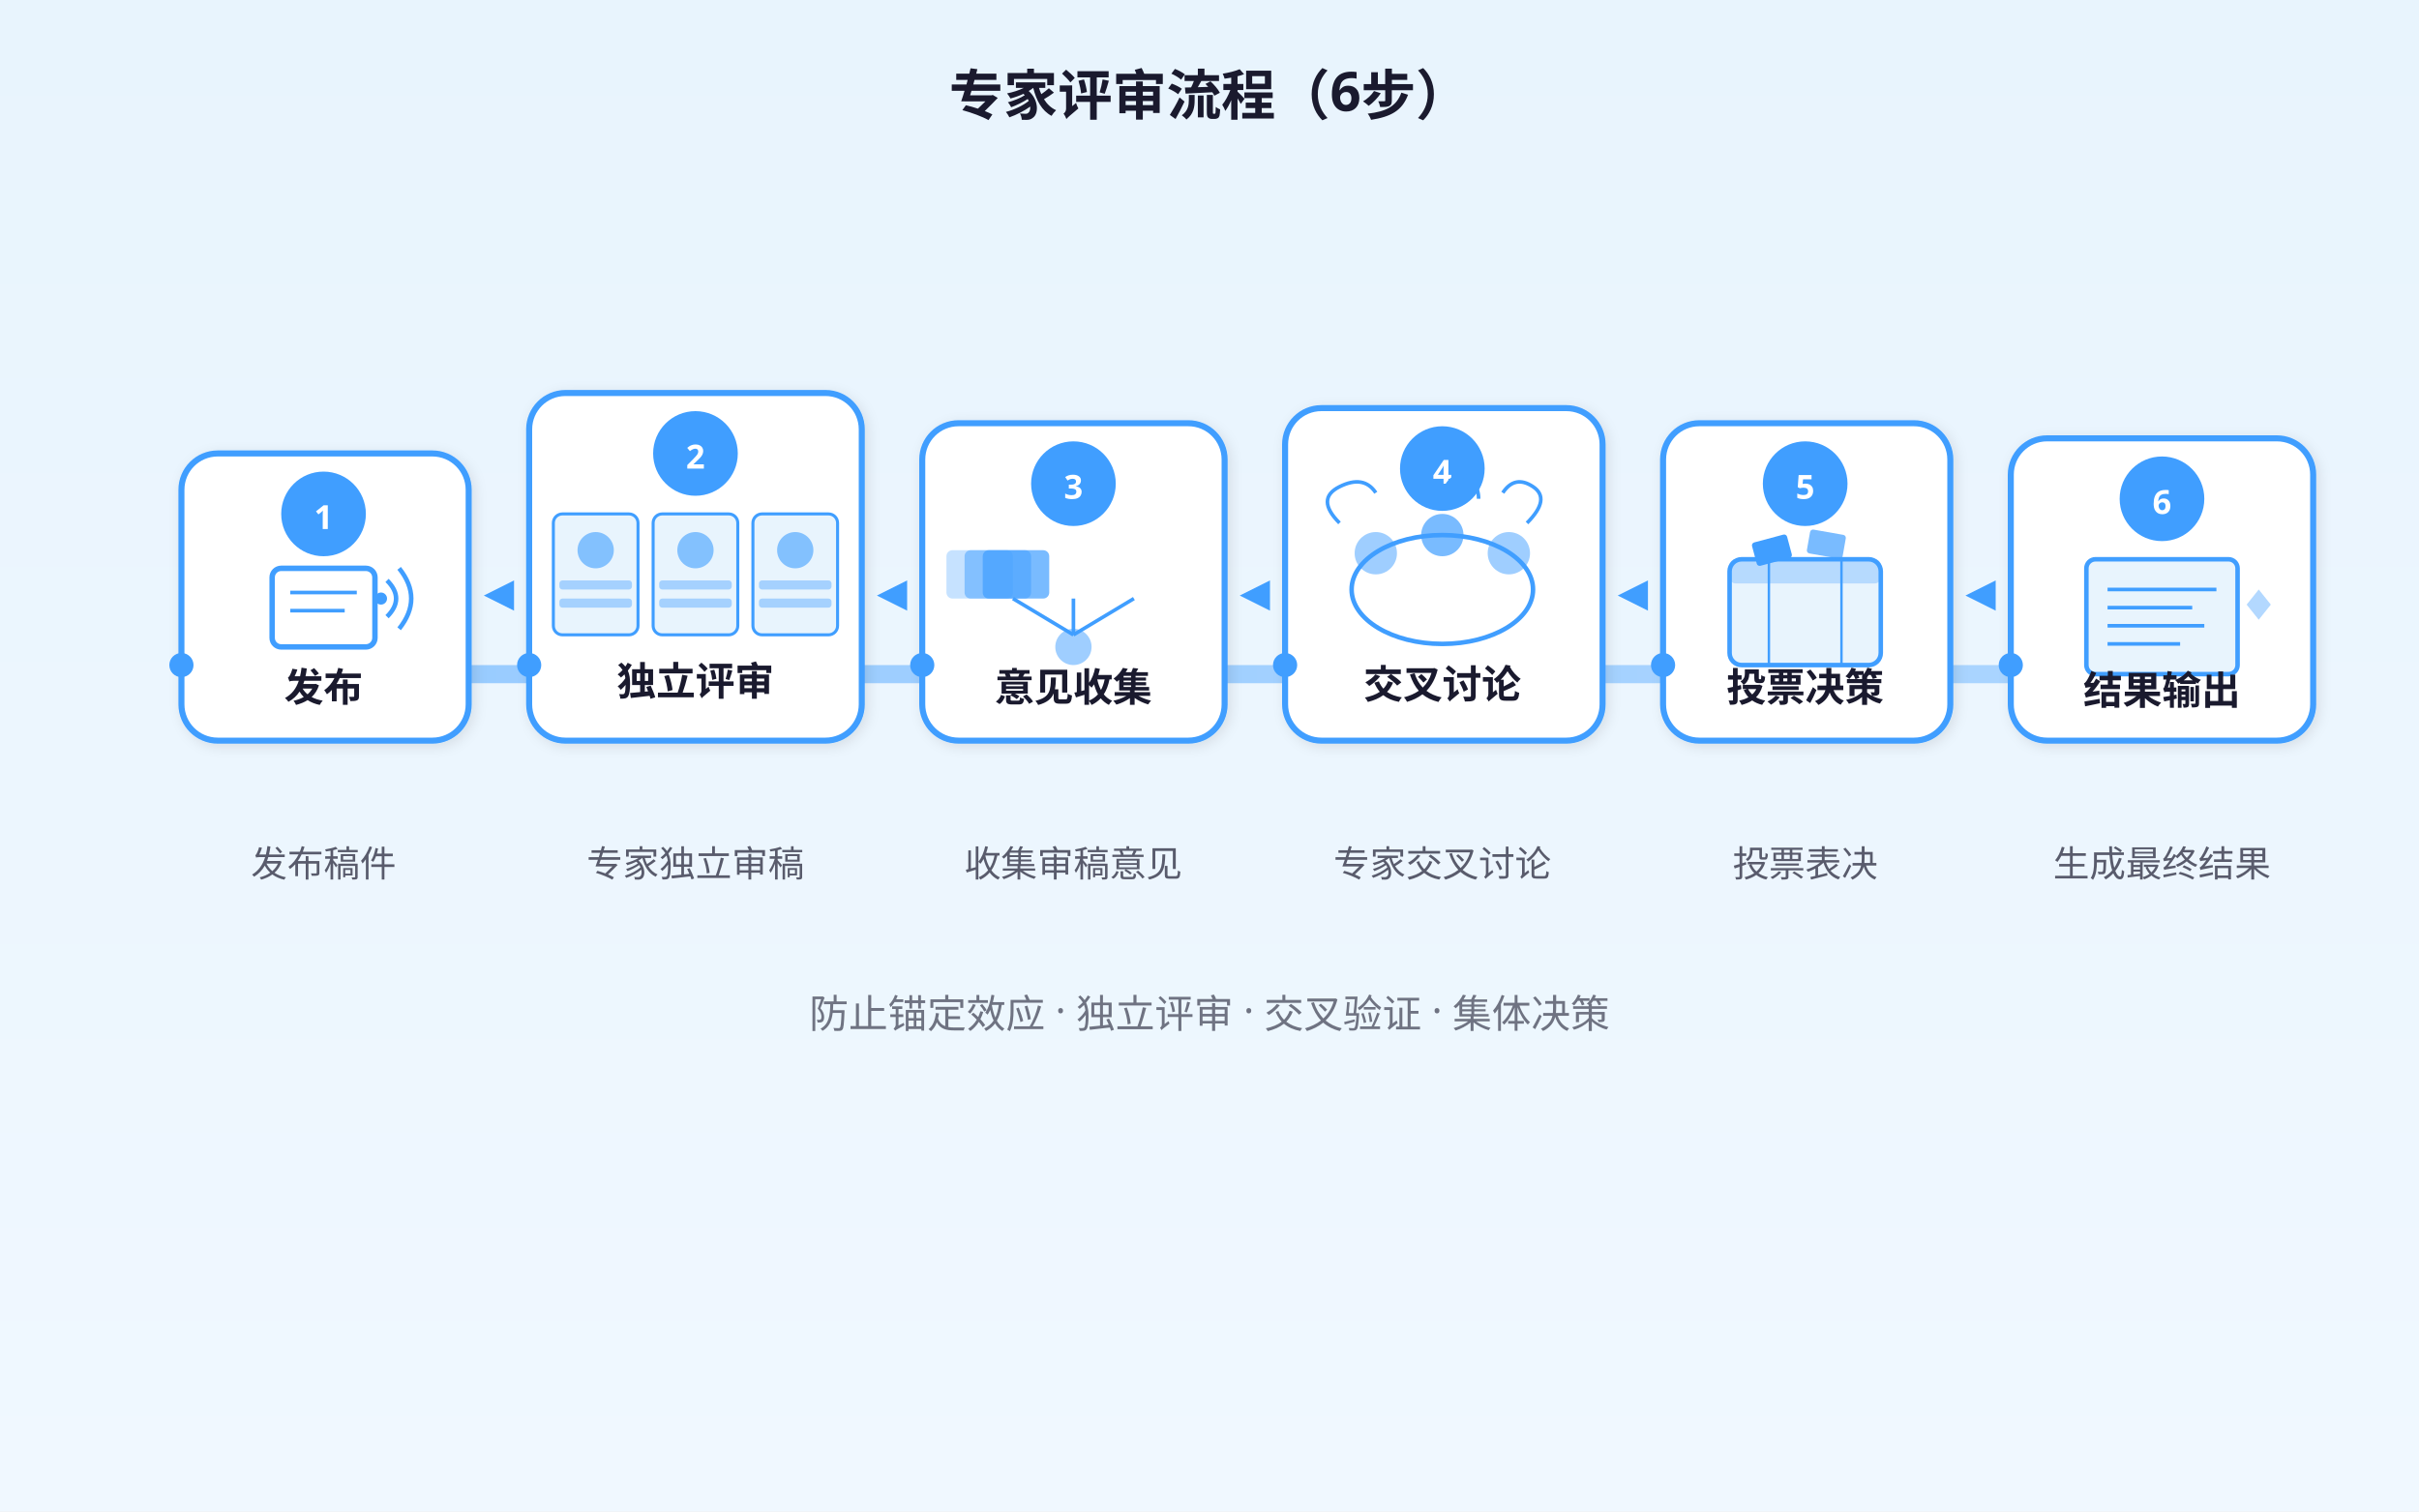
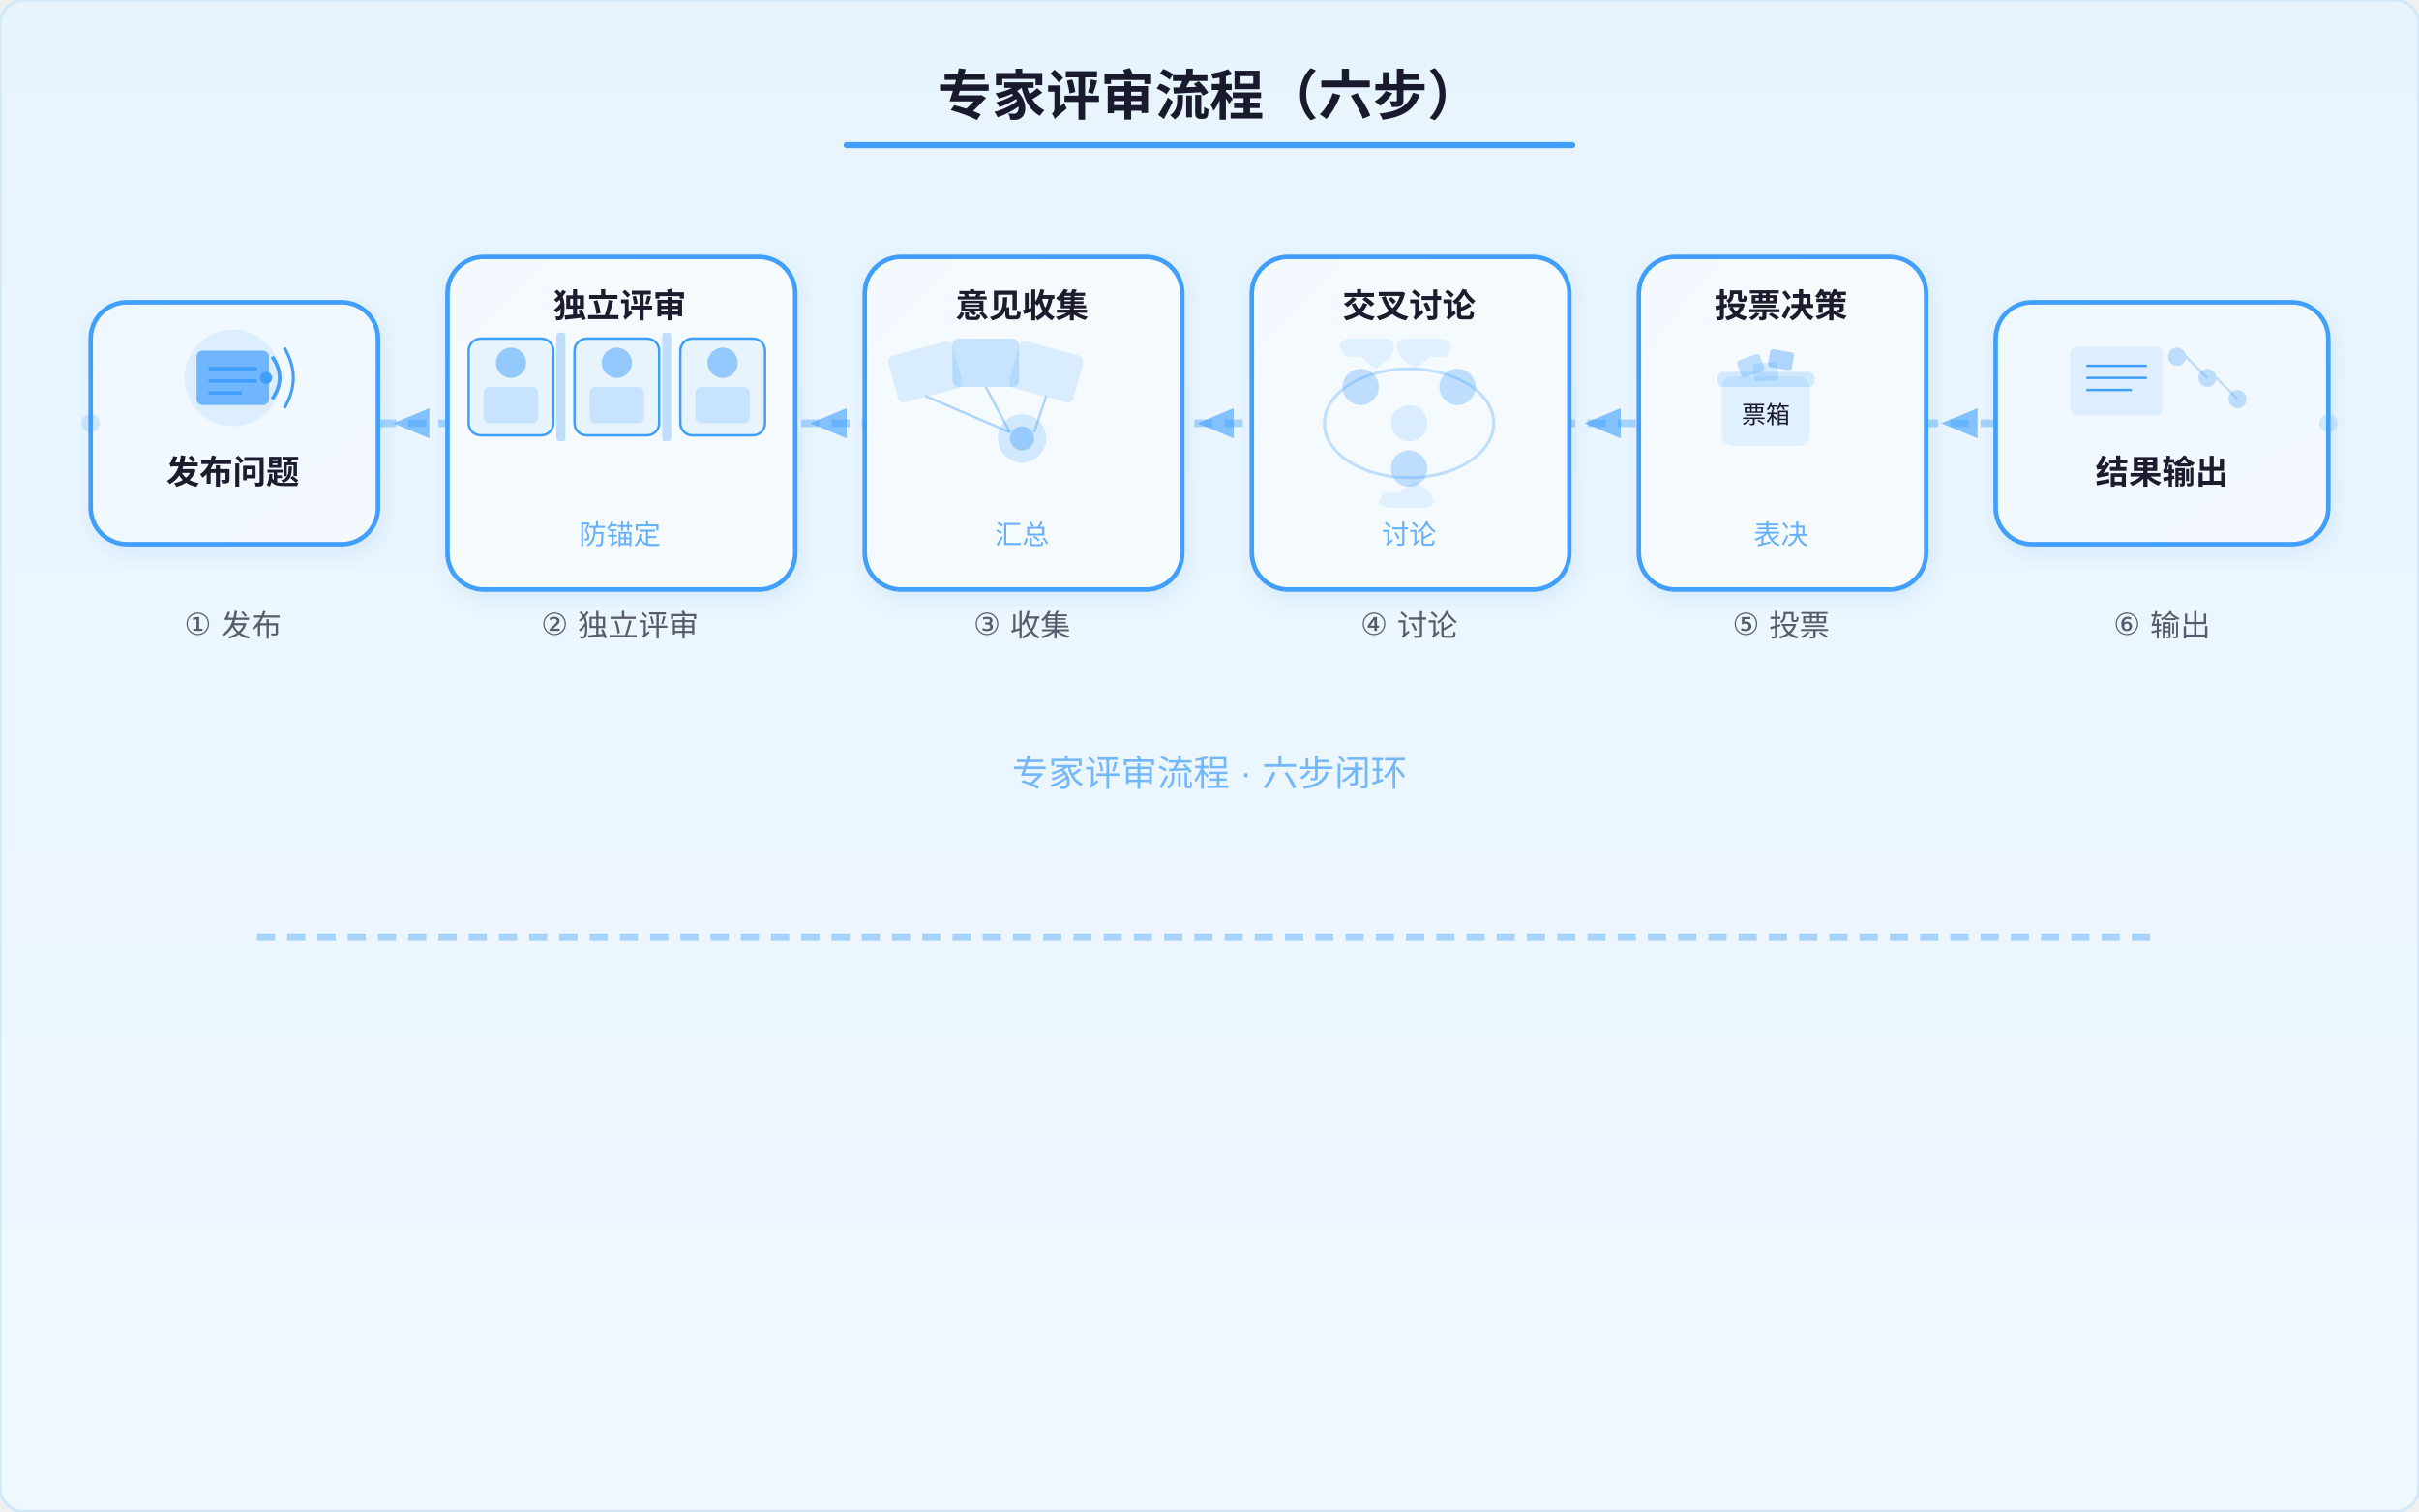
<svg xmlns="http://www.w3.org/2000/svg" viewBox="0 0 800 500" width="800" height="500">
  <defs>
    <linearGradient id="bgGrad" x1="0" y1="0" x2="0" y2="1">
      <stop offset="0%" stop-color="#E8F4FD" />
      <stop offset="100%" stop-color="#F0F8FF" />
    </linearGradient>
-     <linearGradient id="pipeGrad" x1="0" y1="0" x2="1" y2="0">
+     <linearGradient id="stepGrad" x1="0" y1="0" x2="1" y2="1">
      <stop offset="0%" stop-color="#409EFF" />
      <stop offset="100%" stop-color="#6BB5FF" />
    </linearGradient>
-     <filter id="shadow" x="-2" y="-2" width="8" height="8">
-       <feDropShadow dx="1" dy="1" stdDeviation="2" flood-opacity="0.1" />
+     <filter id="shadow" x="-5%" y="-5%" width="115%" height="115%">
+       <feDropShadow dx="1" dy="2" stdDeviation="3" flood-color="#409EFF" flood-opacity="0.15" />
    </filter>
  </defs>
-   <rect width="800" height="500" fill="url(#bgGrad)" />
-   <text x="400" y="38" text-anchor="middle" font-family="sans-serif" font-size="18" font-weight="bold" fill="#1a1a2e">专家评审流程（6步）</text>
-   <rect x="60" y="220" width="680" height="6" rx="3" fill="url(#pipeGrad)" opacity="0.5" />
-   <g transform="translate(60, 150)">
-     <rect x="0" y="0" width="95" height="95" rx="12" fill="white" stroke="#409EFF" stroke-width="2" filter="url(#shadow)" />
-     <circle cx="47" cy="20" r="14" fill="#409EFF" />
-     <text x="47" y="25" text-anchor="middle" font-family="sans-serif" font-size="11" fill="white" font-weight="bold">1</text>
-     <rect x="30" y="38" width="34" height="26" rx="3" fill="none" stroke="#409EFF" stroke-width="1.8" />
-     <line x1="36" y1="46" x2="58" y2="46" stroke="#409EFF" stroke-width="1.2" />
-     <line x1="36" y1="52" x2="54" y2="52" stroke="#409EFF" stroke-width="1.2" />
-     <path d="M68 42 Q74 48 68 54" fill="none" stroke="#409EFF" stroke-width="1.5" />
-     <path d="M72 38 Q80 48 72 58" fill="none" stroke="#409EFF" stroke-width="1.5" />
-     <circle cx="66" cy="48" r="2" fill="#409EFF" />
-     <text x="47" y="82" text-anchor="middle" font-family="sans-serif" font-size="13" fill="#1a1a2e" font-weight="bold">发布</text>
+   <rect width="800" height="500" fill="url(#bgGrad)" rx="8" />
+   <rect x="0" y="0" width="800" height="500" fill="none" stroke="#D0E8F8" stroke-width="1" rx="8" />
+   <text x="400" y="38" text-anchor="middle" font-family="Arial, sans-serif" font-size="18" font-weight="bold" fill="#1a1a2e">专家评审流程（六步）</text>
+   <line x1="280" y1="48" x2="520" y2="48" stroke="#409EFF" stroke-width="2" stroke-linecap="round" />
+   <line x1="85" y1="140" x2="715" y2="140" stroke="#409EFF" stroke-width="2.5" stroke-dasharray="6,4" opacity="0.4" />
+   <line x1="85" y1="310" x2="715" y2="310" stroke="#409EFF" stroke-width="2.5" stroke-dasharray="6,4" opacity="0.4" />
+   <g filter="url(#shadow)">
+     <rect x="30" y="100" width="95" height="80" rx="12" fill="white" stroke="#409EFF" stroke-width="1.5" />
+     <rect x="30" y="100" width="95" height="80" rx="12" fill="url(#stepGrad)" opacity="0.08" />
+     <circle cx="77" cy="125" r="16" fill="#409EFF" opacity="0.12" />
+     <rect x="65" y="116" width="24" height="18" rx="2" fill="#409EFF" opacity="0.7" />
+     <line x1="69" y1="122" x2="85" y2="122" stroke="#409EFF" stroke-width="1.2" />
+     <line x1="69" y1="126" x2="85" y2="126" stroke="#409EFF" stroke-width="1.2" />
+     <line x1="69" y1="130" x2="80" y2="130" stroke="#409EFF" stroke-width="1.2" />
+     <path d="M90 118 Q95 125 90 132" fill="none" stroke="#409EFF" stroke-width="1.2" />
+     <path d="M94 115 Q100 125 94 135" fill="none" stroke="#409EFF" stroke-width="1" />
+     <circle cx="88" cy="125" r="2" fill="#409EFF" />
+     <text x="77" y="160" text-anchor="middle" font-family="Arial, sans-serif" font-size="11" fill="#1a1a2e" font-weight="bold">发布问题</text>
  </g>
-   <polygon points="160,197 170,192 170,202" fill="#409EFF" />
-   <g transform="translate(175, 130)">
-     <rect x="0" y="0" width="110" height="115" rx="12" fill="white" stroke="#409EFF" stroke-width="2" filter="url(#shadow)" />
-     <circle cx="55" cy="20" r="14" fill="#409EFF" />
-     <text x="55" y="25" text-anchor="middle" font-family="sans-serif" font-size="11" fill="white" font-weight="bold">2</text>
-     <rect x="8" y="40" width="28" height="40" rx="3" fill="#E8F4FD" stroke="#409EFF" stroke-width="1" />
-     <circle cx="22" cy="52" r="6" fill="#409EFF" opacity="0.6" />
-     <rect x="10" y="62" width="24" height="3" rx="1" fill="#409EFF" opacity="0.4" />
-     <rect x="10" y="68" width="24" height="3" rx="1" fill="#409EFF" opacity="0.4" />
-     <rect x="41" y="40" width="28" height="40" rx="3" fill="#E8F4FD" stroke="#409EFF" stroke-width="1" />
-     <circle cx="55" cy="52" r="6" fill="#409EFF" opacity="0.6" />
-     <rect x="43" y="62" width="24" height="3" rx="1" fill="#409EFF" opacity="0.4" />
-     <rect x="43" y="68" width="24" height="3" rx="1" fill="#409EFF" opacity="0.4" />
-     <rect x="74" y="40" width="28" height="40" rx="3" fill="#E8F4FD" stroke="#409EFF" stroke-width="1" />
-     <circle cx="88" cy="52" r="6" fill="#409EFF" opacity="0.6" />
-     <rect x="76" y="62" width="24" height="3" rx="1" fill="#409EFF" opacity="0.4" />
-     <rect x="76" y="68" width="24" height="3" rx="1" fill="#409EFF" opacity="0.4" />
-     <text x="55" y="100" text-anchor="middle" font-family="sans-serif" font-size="13" fill="#1a1a2e" font-weight="bold">独立评审</text>
+   <polygon points="130,140 142,135 142,145" fill="#409EFF" opacity="0.6" />
+   <g filter="url(#shadow)">
+     <rect x="148" y="85" width="115" height="110" rx="12" fill="white" stroke="#409EFF" stroke-width="1.5" />
+     <rect x="148" y="85" width="115" height="110" rx="12" fill="url(#stepGrad)" opacity="0.06" />
+     <text x="205" y="105" text-anchor="middle" font-family="Arial, sans-serif" font-size="11" fill="#1a1a2e" font-weight="bold">独立评审</text>
+     <rect x="155" y="112" width="28" height="32" rx="4" fill="#E8F4FD" stroke="#409EFF" stroke-width="0.8" />
+     <circle cx="169" cy="120" r="5" fill="#409EFF" opacity="0.5" />
+     <rect x="160" y="128" width="18" height="12" rx="2" fill="#409EFF" opacity="0.2" />
+     <rect x="184" y="110" width="3" height="36" rx="1" fill="#409EFF" opacity="0.3" />
+     <rect x="190" y="112" width="28" height="32" rx="4" fill="#E8F4FD" stroke="#409EFF" stroke-width="0.8" />
+     <circle cx="204" cy="120" r="5" fill="#409EFF" opacity="0.5" />
+     <rect x="195" y="128" width="18" height="12" rx="2" fill="#409EFF" opacity="0.2" />
+     <rect x="219" y="110" width="3" height="36" rx="1" fill="#409EFF" opacity="0.3" />
+     <rect x="225" y="112" width="28" height="32" rx="4" fill="#E8F4FD" stroke="#409EFF" stroke-width="0.8" />
+     <circle cx="239" cy="120" r="5" fill="#409EFF" opacity="0.5" />
+     <rect x="230" y="128" width="18" height="12" rx="2" fill="#409EFF" opacity="0.2" />
+     <text x="205" y="180" text-anchor="middle" font-family="Arial, sans-serif" font-size="9" fill="#409EFF" opacity="0.8">防锚定</text>
  </g>
-   <polygon points="290,197 300,192 300,202" fill="#409EFF" />
-   <g transform="translate(305, 140)">
-     <rect x="0" y="0" width="100" height="105" rx="12" fill="white" stroke="#409EFF" stroke-width="2" filter="url(#shadow)" />
-     <circle cx="50" cy="20" r="14" fill="#409EFF" />
-     <text x="50" y="25" text-anchor="middle" font-family="sans-serif" font-size="11" fill="white" font-weight="bold">3</text>
-     <rect x="8" y="42" width="22" height="16" rx="2" fill="#409EFF" opacity="0.3" />
-     <rect x="14" y="42" width="22" height="16" rx="2" fill="#409EFF" opacity="0.5" />
-     <rect x="20" y="42" width="22" height="16" rx="2" fill="#409EFF" opacity="0.7" />
-     <line x1="30" y1="58" x2="50" y2="70" stroke="#409EFF" stroke-width="1.2" />
-     <line x1="50" y1="58" x2="50" y2="70" stroke="#409EFF" stroke-width="1.2" />
-     <line x1="70" y1="58" x2="50" y2="70" stroke="#409EFF" stroke-width="1.2" />
-     <circle cx="50" cy="74" r="6" fill="#409EFF" opacity="0.5" />
-     <text x="50" y="92" text-anchor="middle" font-family="sans-serif" font-size="13" fill="#1a1a2e" font-weight="bold">意见收集</text>
+   <polygon points="268,140 280,135 280,145" fill="#409EFF" opacity="0.6" />
+   <g filter="url(#shadow)">
+     <rect x="286" y="85" width="105" height="110" rx="12" fill="white" stroke="#409EFF" stroke-width="1.5" />
+     <rect x="286" y="85" width="105" height="110" rx="12" fill="url(#stepGrad)" opacity="0.06" />
+     <text x="338" y="105" text-anchor="middle" font-family="Arial, sans-serif" font-size="11" fill="#1a1a2e" font-weight="bold">意见收集</text>
+     <rect x="295" y="115" width="22" height="16" rx="2" fill="#409EFF" opacity="0.15" transform="rotate(-15 306 123)" />
+     <rect x="315" y="112" width="22" height="16" rx="2" fill="#409EFF" opacity="0.25" />
+     <rect x="335" y="115" width="22" height="16" rx="2" fill="#409EFF" opacity="0.15" transform="rotate(15 346 123)" />
+     <circle cx="338" cy="145" r="8" fill="#409EFF" opacity="0.2" />
+     <circle cx="338" cy="145" r="4" fill="#409EFF" opacity="0.4" />
+     <line x1="306" y1="131" x2="334" y2="143" stroke="#409EFF" stroke-width="0.8" opacity="0.4" />
+     <line x1="326" y1="128" x2="334" y2="143" stroke="#409EFF" stroke-width="0.8" opacity="0.4" />
+     <line x1="346" y1="131" x2="342" y2="143" stroke="#409EFF" stroke-width="0.8" opacity="0.4" />
+     <text x="338" y="180" text-anchor="middle" font-family="Arial, sans-serif" font-size="9" fill="#409EFF" opacity="0.8">汇总</text>
  </g>
-   <polygon points="410,197 420,192 420,202" fill="#409EFF" />
-   <g transform="translate(425, 135)">
-     <rect x="0" y="0" width="105" height="110" rx="12" fill="white" stroke="#409EFF" stroke-width="2" filter="url(#shadow)" />
-     <circle cx="52" cy="20" r="14" fill="#409EFF" />
-     <text x="52" y="25" text-anchor="middle" font-family="sans-serif" font-size="11" fill="white" font-weight="bold">4</text>
-     <ellipse cx="52" cy="60" rx="30" ry="18" fill="none" stroke="#409EFF" stroke-width="1.5" />
-     <circle cx="30" cy="48" r="7" fill="#409EFF" opacity="0.5" />
-     <circle cx="52" cy="42" r="7" fill="#409EFF" opacity="0.7" />
-     <circle cx="74" cy="48" r="7" fill="#409EFF" opacity="0.5" />
-     <path d="M18 38 Q10 30 18 26 Q26 22 30 28" fill="none" stroke="#409EFF" stroke-width="1.2" />
-     <path d="M52 32 Q52 24 58 22 Q64 24 64 30" fill="none" stroke="#409EFF" stroke-width="1.2" />
-     <path d="M80 38 Q88 30 82 26 Q76 22 72 28" fill="none" stroke="#409EFF" stroke-width="1.2" />
-     <text x="52" y="96" text-anchor="middle" font-family="sans-serif" font-size="13" fill="#1a1a2e" font-weight="bold">交叉讨论</text>
+   <polygon points="396,140 408,135 408,145" fill="#409EFF" opacity="0.6" />
+   <g filter="url(#shadow)">
+     <rect x="414" y="85" width="105" height="110" rx="12" fill="white" stroke="#409EFF" stroke-width="1.5" />
+     <rect x="414" y="85" width="105" height="110" rx="12" fill="url(#stepGrad)" opacity="0.06" />
+     <text x="466" y="105" text-anchor="middle" font-family="Arial, sans-serif" font-size="11" fill="#1a1a2e" font-weight="bold">交叉讨论</text>
+     <ellipse cx="466" cy="140" rx="28" ry="18" fill="none" stroke="#409EFF" stroke-width="1" opacity="0.3" />
+     <circle cx="466" cy="140" r="6" fill="#409EFF" opacity="0.15" />
+     <circle cx="450" cy="128" r="6" fill="#409EFF" opacity="0.3" />
+     <circle cx="482" cy="128" r="6" fill="#409EFF" opacity="0.3" />
+     <circle cx="466" cy="155" r="6" fill="#409EFF" opacity="0.3" />
+     <path d="M445 118 Q440 112 448 112 L458 112 Q463 112 460 118 L455 122 L450 118 Z" fill="#409EFF" opacity="0.12" />
+     <path d="M478 118 Q483 112 475 112 L465 112 Q460 112 463 118 L468 122 L473 118 Z" fill="#409EFF" opacity="0.12" />
+     <path d="M458 163 Q453 168 461 168 L471 168 Q476 168 473 163 L468 159 L463 163 Z" fill="#409EFF" opacity="0.12" />
+     <text x="466" y="180" text-anchor="middle" font-family="Arial, sans-serif" font-size="9" fill="#409EFF" opacity="0.8">讨论</text>
  </g>
-   <polygon points="535,197 545,192 545,202" fill="#409EFF" />
-   <g transform="translate(550, 140)">
-     <rect x="0" y="0" width="95" height="105" rx="12" fill="white" stroke="#409EFF" stroke-width="2" filter="url(#shadow)" />
-     <circle cx="47" cy="20" r="14" fill="#409EFF" />
-     <text x="47" y="25" text-anchor="middle" font-family="sans-serif" font-size="11" fill="white" font-weight="bold">5</text>
-     <rect x="22" y="45" width="50" height="35" rx="4" fill="#E8F4FD" stroke="#409EFF" stroke-width="1.5" />
-     <rect x="22" y="45" width="50" height="8" rx="2" fill="#409EFF" opacity="0.3" />
-     <line x1="35" y1="45" x2="35" y2="80" stroke="#409EFF" stroke-width="0.8" />
-     <line x1="59" y1="45" x2="59" y2="80" stroke="#409EFF" stroke-width="0.8" />
-     <rect x="30" y="38" width="12" height="8" rx="1" fill="#409EFF" transform="rotate(-15,36,42)" />
-     <rect x="48" y="36" width="12" height="8" rx="1" fill="#409EFF" opacity="0.7" transform="rotate(10,54,40)" />
-     <text x="47" y="92" text-anchor="middle" font-family="sans-serif" font-size="13" fill="#1a1a2e" font-weight="bold">投票决策</text>
+   <polygon points="524,140 536,135 536,145" fill="#409EFF" opacity="0.6" />
+   <g filter="url(#shadow)">
+     <rect x="542" y="85" width="95" height="110" rx="12" fill="white" stroke="#409EFF" stroke-width="1.5" />
+     <rect x="542" y="85" width="95" height="110" rx="12" fill="url(#stepGrad)" opacity="0.06" />
+     <text x="589" y="105" text-anchor="middle" font-family="Arial, sans-serif" font-size="11" fill="#1a1a2e" font-weight="bold">投票决策</text>
+     <rect x="570" y="125" width="28" height="22" rx="3" fill="#409EFF" opacity="0.12" stroke="#409EFF" stroke-width="1" />
+     <rect x="568" y="123" width="32" height="5" rx="2" fill="#409EFF" opacity="0.2" />
+     <text x="584" y="140" text-anchor="middle" font-family="Arial, sans-serif" font-size="8" fill="#1a1a2e">票箱</text>
+     <rect x="575" y="118" width="8" height="6" rx="1" fill="#409EFF" opacity="0.3" transform="rotate(-20 579 121)" />
+     <rect x="585" y="116" width="8" height="6" rx="1" fill="#409EFF" opacity="0.4" transform="rotate(10 589 119)" />
+     <rect x="580" y="120" width="8" height="6" rx="1" fill="#409EFF" opacity="0.2" transform="rotate(-5 584 123)" />
+     <text x="589" y="180" text-anchor="middle" font-family="Arial, sans-serif" font-size="9" fill="#409EFF" opacity="0.8">表决</text>
  </g>
-   <polygon points="650,197 660,192 660,202" fill="#409EFF" />
-   <g transform="translate(665, 145)">
-     <rect x="0" y="0" width="100" height="100" rx="12" fill="white" stroke="#409EFF" stroke-width="2" filter="url(#shadow)" />
-     <circle cx="50" cy="20" r="14" fill="#409EFF" />
-     <text x="50" y="25" text-anchor="middle" font-family="sans-serif" font-size="11" fill="white" font-weight="bold">6</text>
-     <rect x="25" y="40" width="50" height="38" rx="3" fill="#E8F4FD" stroke="#409EFF" stroke-width="1.5" />
-     <line x1="32" y1="50" x2="68" y2="50" stroke="#409EFF" stroke-width="1.2" />
-     <line x1="32" y1="56" x2="60" y2="56" stroke="#409EFF" stroke-width="1.2" />
-     <line x1="32" y1="62" x2="64" y2="62" stroke="#409EFF" stroke-width="1.2" />
-     <line x1="32" y1="68" x2="56" y2="68" stroke="#409EFF" stroke-width="1.2" />
-     <path d="M78 55 L82 50 L86 55 L82 60 Z" fill="#409EFF" opacity="0.4" />
-     <text x="50" y="88" text-anchor="middle" font-family="sans-serif" font-size="13" fill="#1a1a2e" font-weight="bold">结果输出</text>
+   <polygon points="642,140 654,135 654,145" fill="#409EFF" opacity="0.6" />
+   <g filter="url(#shadow)">
+     <rect x="660" y="100" width="110" height="80" rx="12" fill="white" stroke="#409EFF" stroke-width="1.5" />
+     <rect x="660" y="100" width="110" height="80" rx="12" fill="url(#stepGrad)" opacity="0.08" />
+     <rect x="685" y="115" width="30" height="22" rx="2" fill="#409EFF" opacity="0.12" stroke="#409EFF" stroke-width="0.8" />
+     <line x1="690" y1="121" x2="710" y2="121" stroke="#409EFF" stroke-width="0.8" />
+     <line x1="690" y1="125" x2="710" y2="125" stroke="#409EFF" stroke-width="0.8" />
+     <line x1="690" y1="129" x2="705" y2="129" stroke="#409EFF" stroke-width="0.8" />
+     <circle cx="720" cy="118" r="3" fill="#409EFF" opacity="0.3" />
+     <line x1="723" y1="118" x2="730" y2="125" stroke="#409EFF" stroke-width="0.8" opacity="0.3" />
+     <circle cx="730" cy="125" r="3" fill="#409EFF" opacity="0.3" />
+     <line x1="733" y1="125" x2="740" y2="132" stroke="#409EFF" stroke-width="0.8" opacity="0.3" />
+     <circle cx="740" cy="132" r="3" fill="#409EFF" opacity="0.3" />
+     <text x="715" y="160" text-anchor="middle" font-family="Arial, sans-serif" font-size="11" fill="#1a1a2e" font-weight="bold">结果输出</text>
  </g>
-   <g font-family="sans-serif" font-size="12" fill="#1a1a2e" opacity="0.7">
-     <text x="107" y="290" text-anchor="middle">发布稿件</text>
-     <text x="230" y="290" text-anchor="middle">专家独立审稿</text>
-     <text x="355" y="290" text-anchor="middle">收集审稿意见</text>
-     <text x="477" y="290" text-anchor="middle">专家交叉讨论</text>
-     <text x="597" y="290" text-anchor="middle">投票表决</text>
-     <text x="715" y="290" text-anchor="middle">生成最终结果</text>
+   <g font-family="Arial, sans-serif" font-size="10" fill="#1a1a2e" opacity="0.7">
+     <text x="77" y="210" text-anchor="middle">① 发布</text>
+     <text x="205" y="210" text-anchor="middle">② 独立评审</text>
+     <text x="338" y="210" text-anchor="middle">③ 收集</text>
+     <text x="466" y="210" text-anchor="middle">④ 讨论</text>
+     <text x="589" y="210" text-anchor="middle">⑤ 投票</text>
+     <text x="715" y="210" text-anchor="middle">⑥ 输出</text>
  </g>
-   <text x="400" y="340" text-anchor="middle" font-family="sans-serif" font-size="13" fill="#1a1a2e" opacity="0.6">防止锚定效应 · 独立评审 · 交叉验证 · 集体决策</text>
-   <circle cx="60" cy="220" r="4" fill="#409EFF" />
-   <circle cx="175" cy="220" r="4" fill="#409EFF" />
-   <circle cx="305" cy="220" r="4" fill="#409EFF" />
-   <circle cx="425" cy="220" r="4" fill="#409EFF" />
-   <circle cx="550" cy="220" r="4" fill="#409EFF" />
-   <circle cx="665" cy="220" r="4" fill="#409EFF" />
+   <text x="400" y="260" text-anchor="middle" font-family="Arial, sans-serif" font-size="12" fill="#409EFF" opacity="0.7">专家评审流程 · 六步闭环</text>
+   <circle cx="30" cy="140" r="3" fill="#409EFF" opacity="0.2" />
+   <circle cx="770" cy="140" r="3" fill="#409EFF" opacity="0.2" />
</svg>
